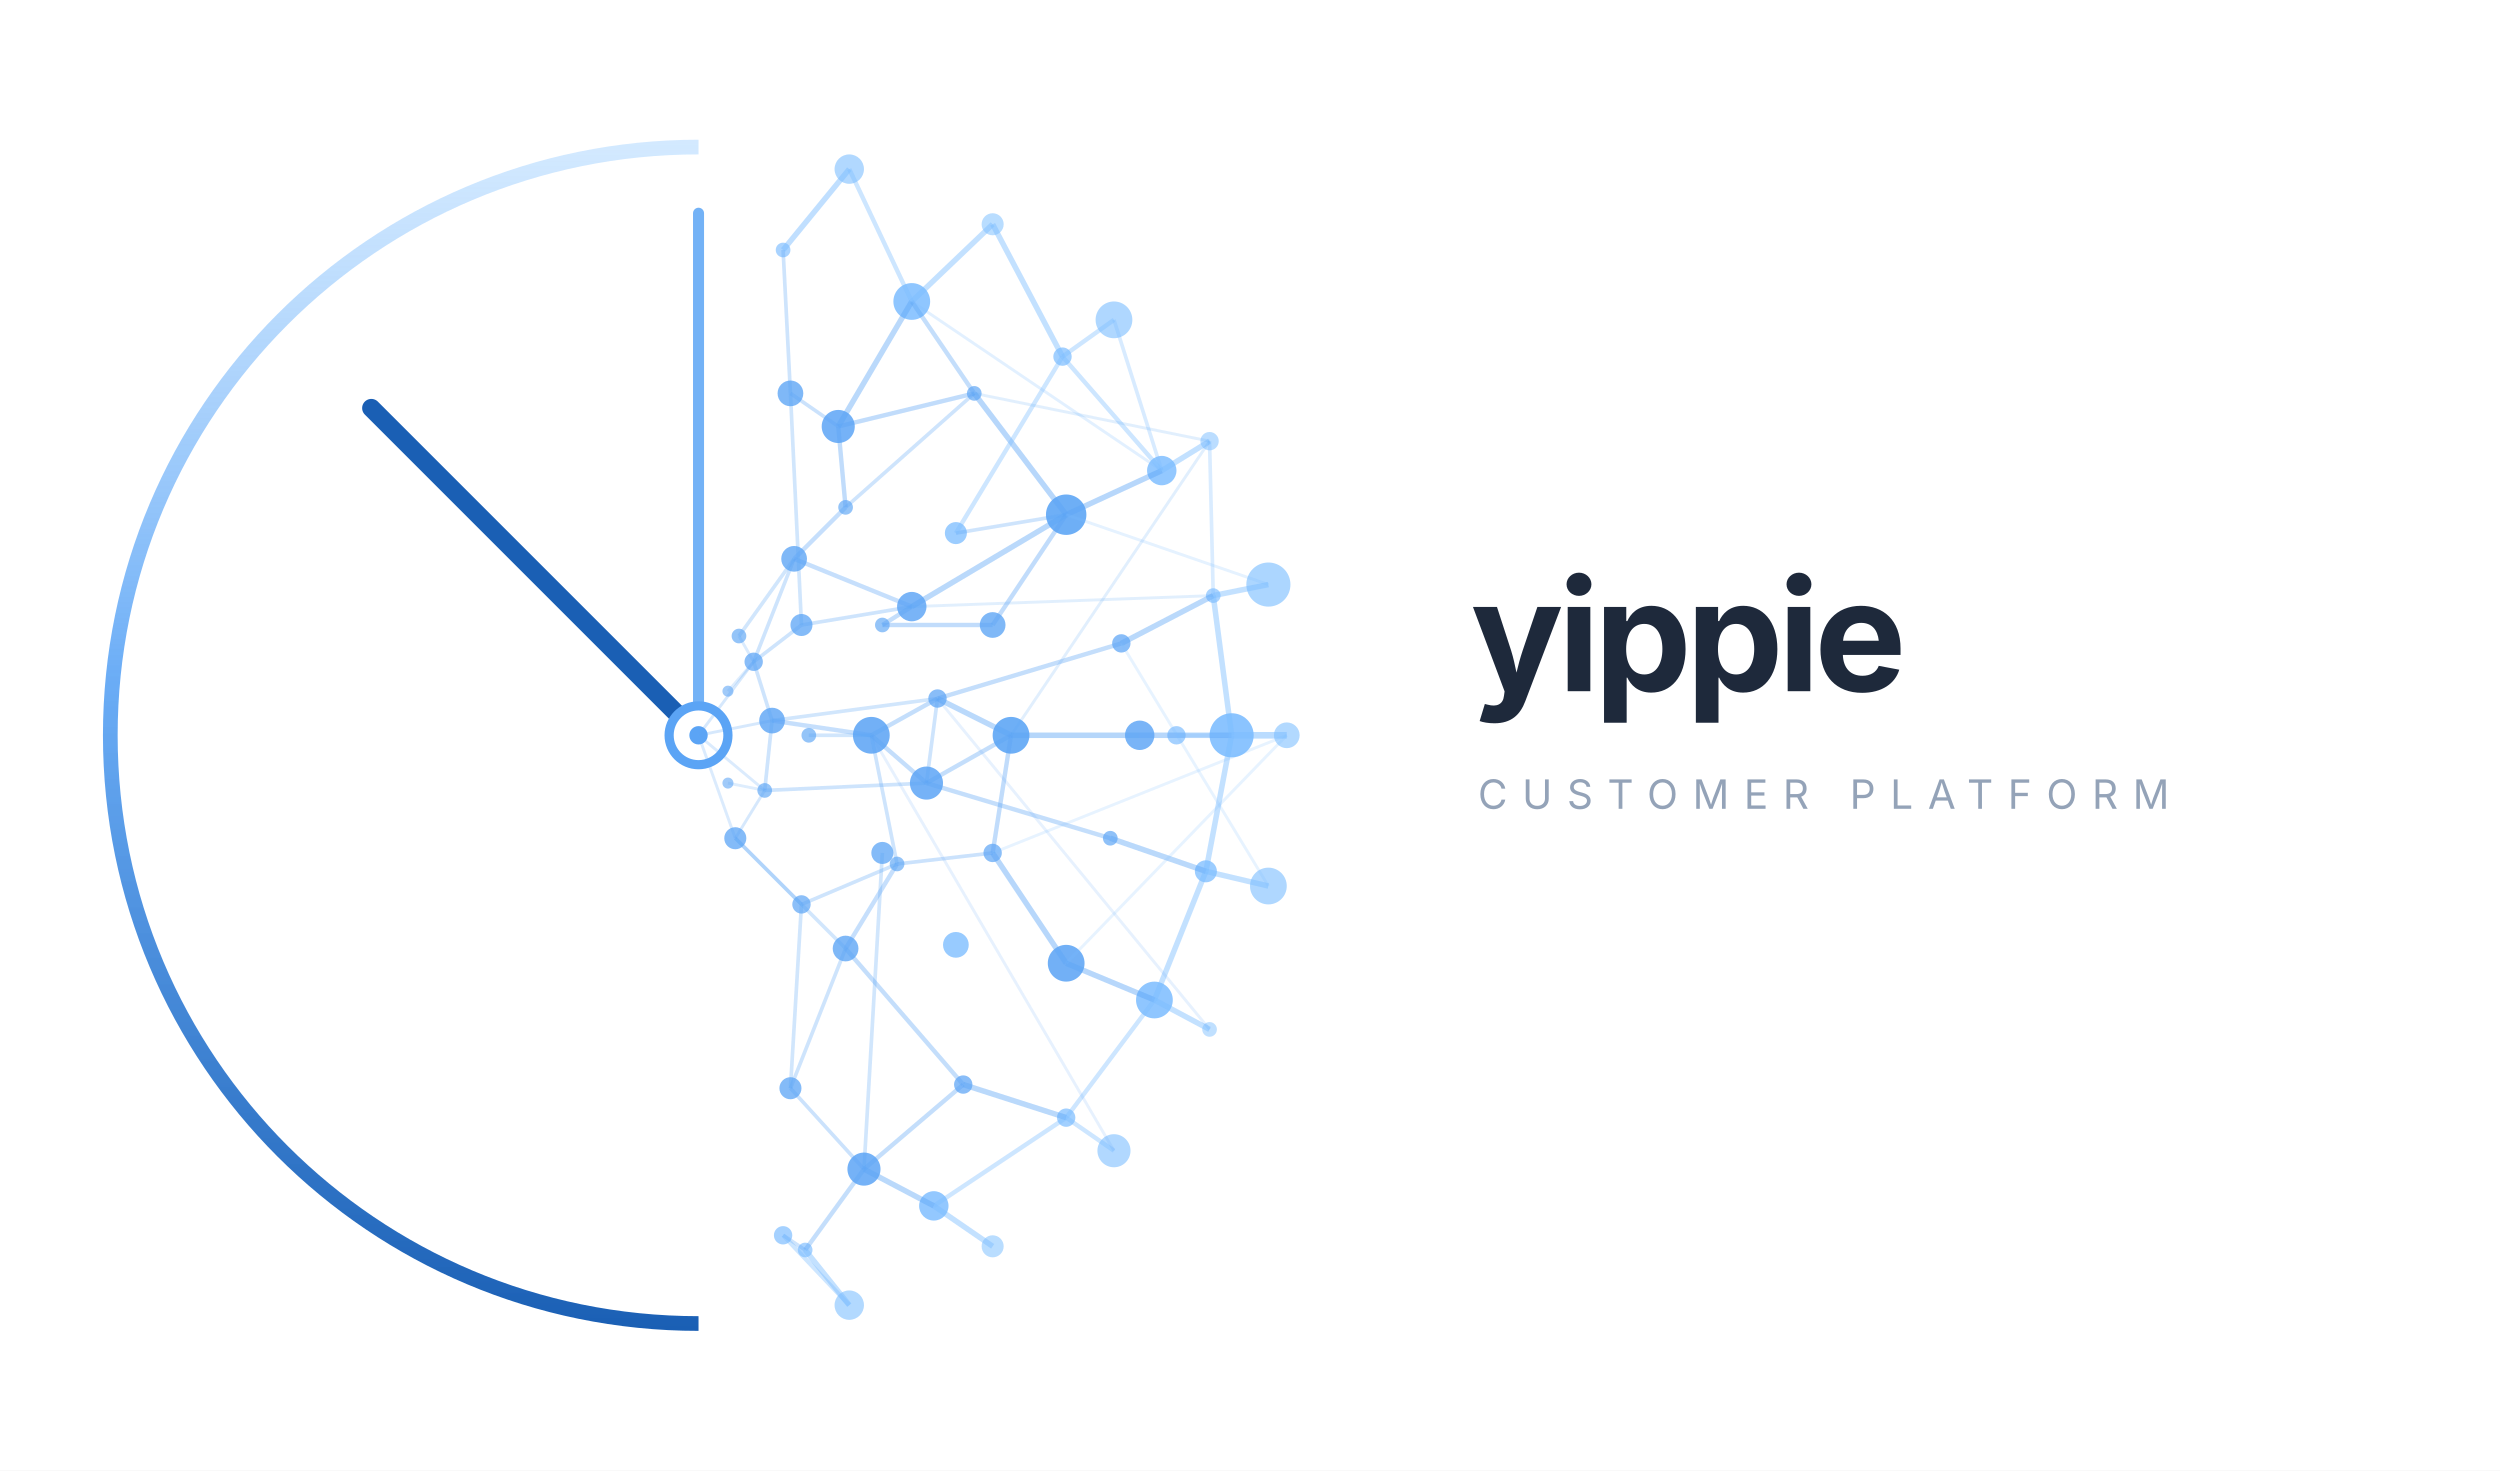
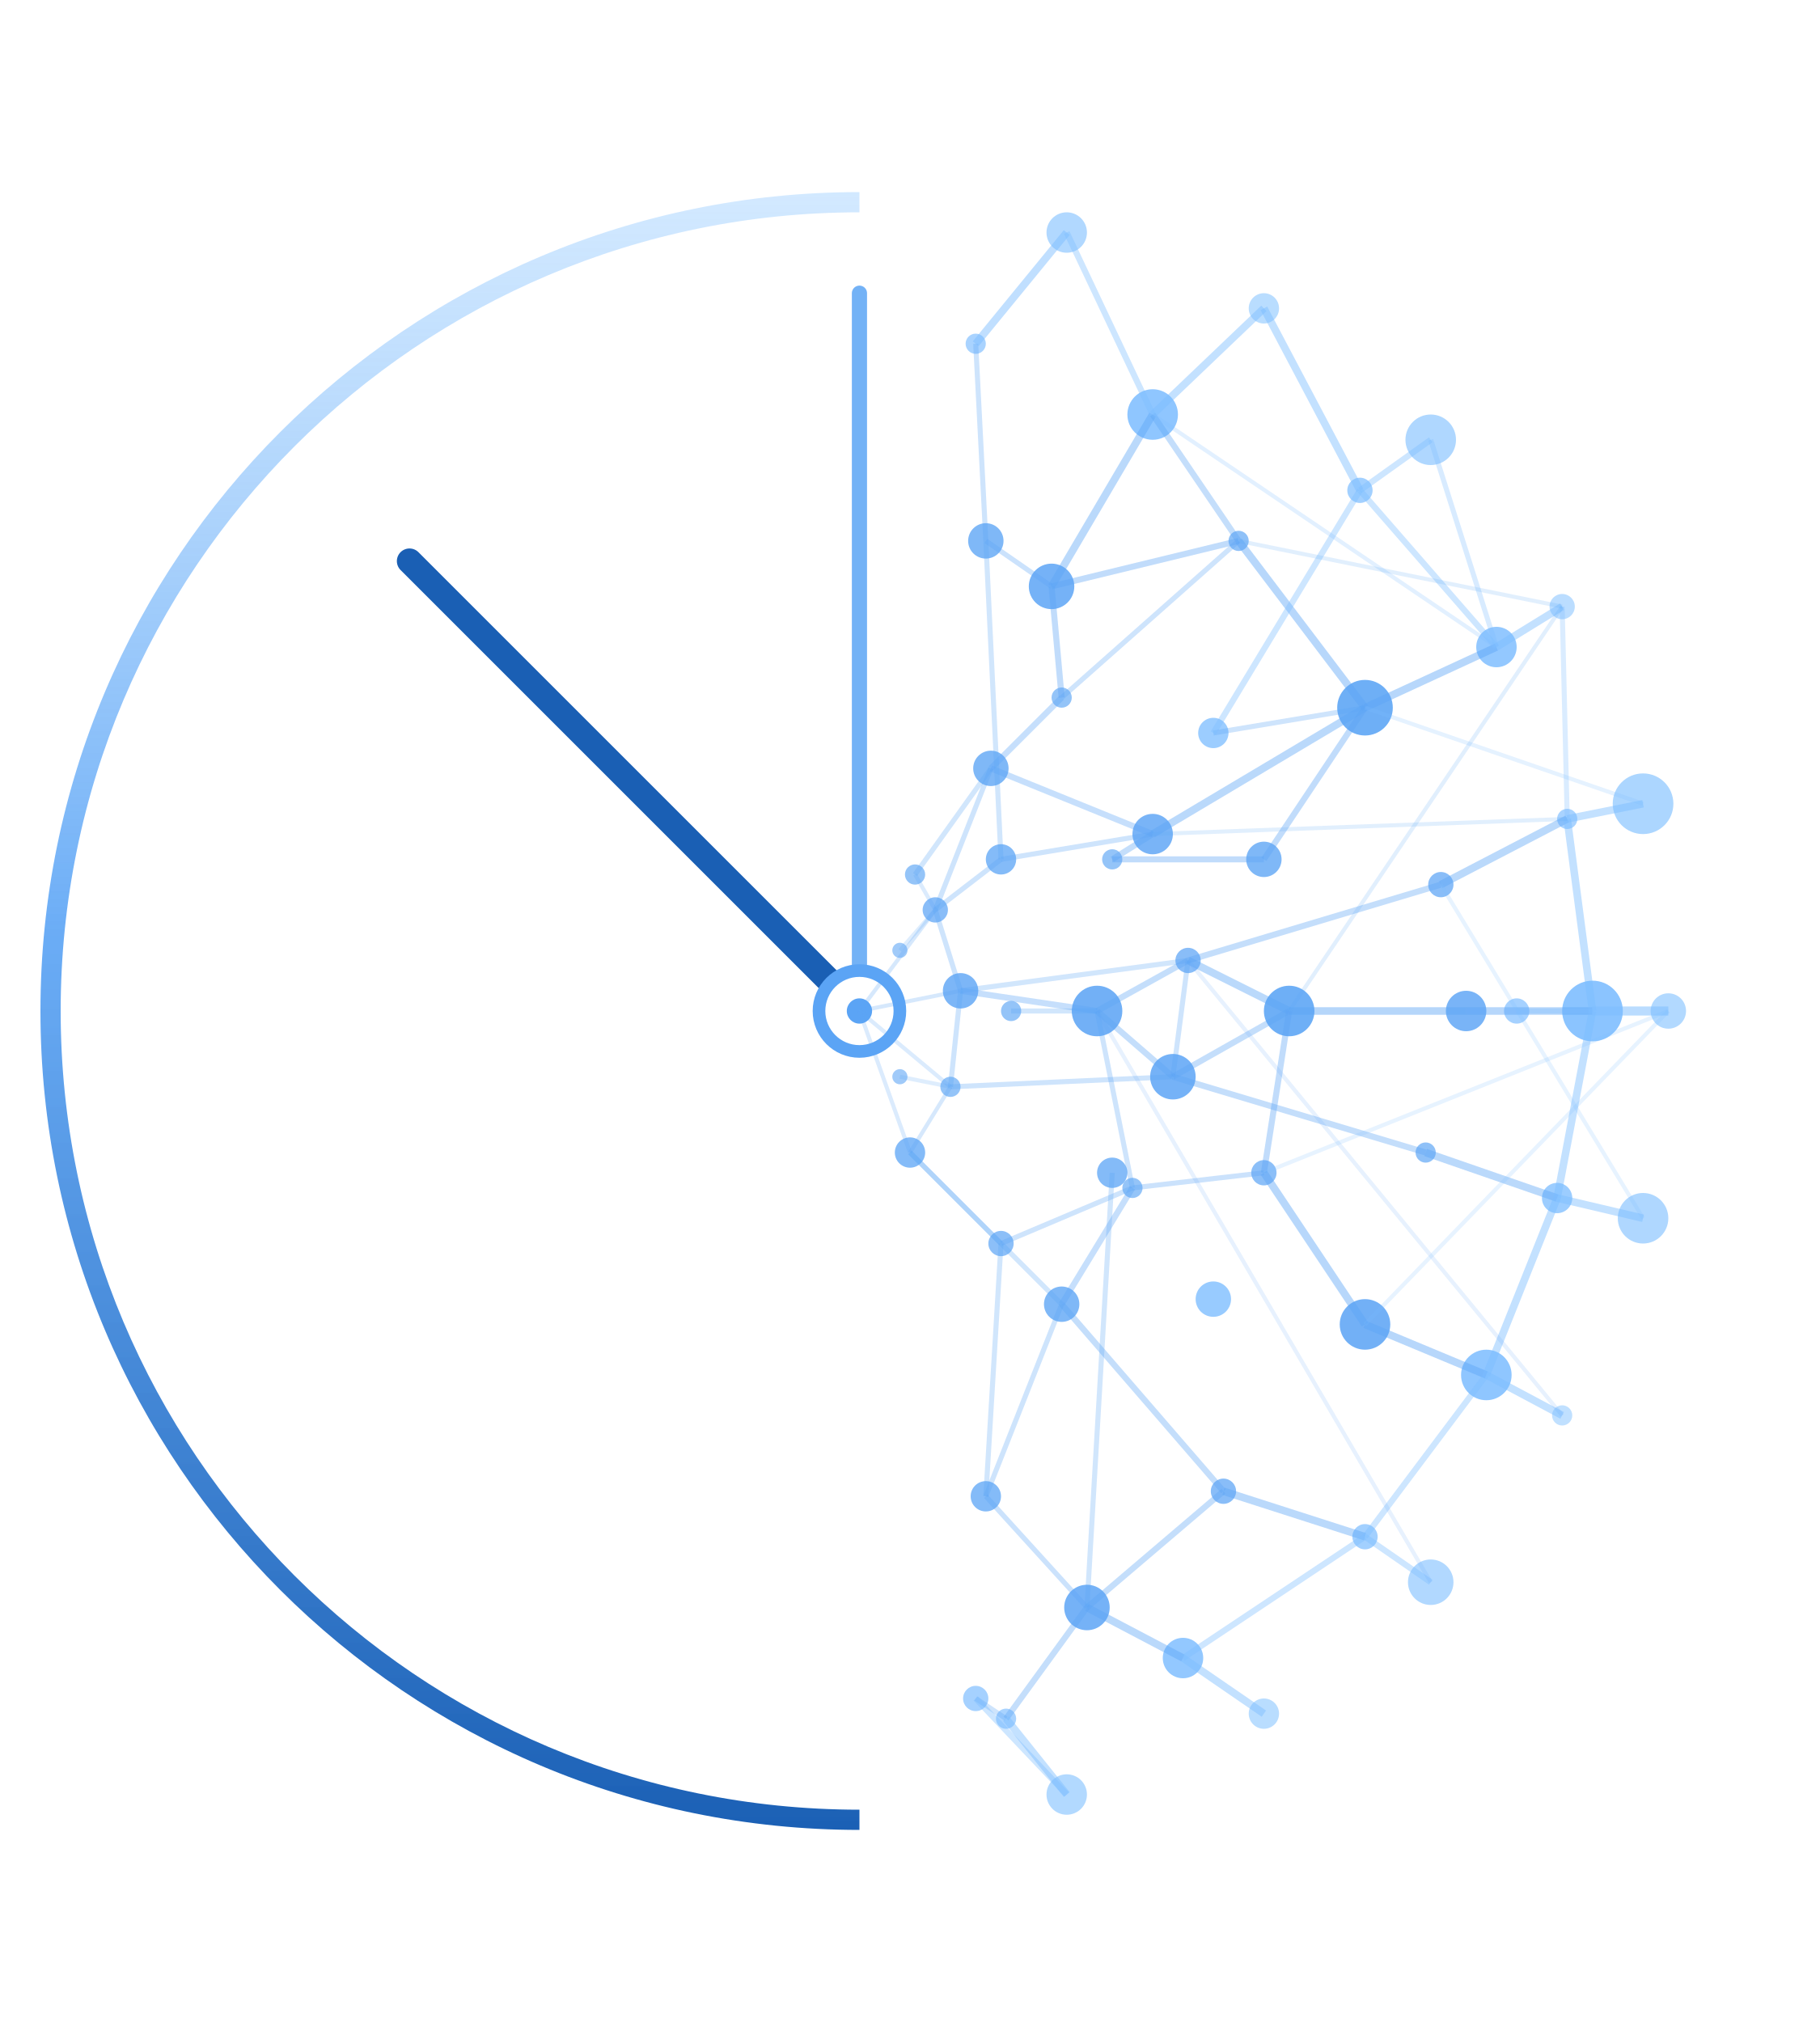
- <svg xmlns="http://www.w3.org/2000/svg" viewBox="0 0 680 400" width="680" height="400">
-   <rect width="680" height="400" fill="#FFFFFF" />
+ <svg xmlns="http://www.w3.org/2000/svg" viewBox="20 0 360 400" width="360" height="400">
+   <rect x="20" y="0" width="360" height="400" fill="#FFFFFF" />
  <defs>
    <linearGradient id="ag1" x1="0" y1="1" x2="0" y2="0" gradientUnits="objectBoundingBox">
      <stop offset="0%" stop-color="#1A5FB4" stop-opacity="1" />
      <stop offset="55%" stop-color="#5BA4F5" stop-opacity="0.9" />
      <stop offset="100%" stop-color="#A8D4FF" stop-opacity="0.5" />
    </linearGradient>
  </defs>
  <path d="M 190 362 A 162 162 0 0 1 190 38 L 190 42 A 158 158 0 0 0 190 358 Z" fill="url(#ag1)" />
  <line x1="190" y1="200" x2="101" y2="111" stroke="#1A5FB4" stroke-width="5" stroke-linecap="round" />
  <line x1="190" y1="200" x2="190" y2="58" stroke="#5BA4F5" stroke-width="3" stroke-linecap="round" opacity="0.85" />
  <circle cx="190" cy="200" r="8" fill="#FFFFFF" stroke="#5BA4F5" stroke-width="2.5" />
  <circle cx="190" cy="200" r="2.5" fill="#5BA4F5" />
  <circle cx="231" cy="46" r="4" fill="#A8D4FF" opacity="0.90" />
  <circle cx="270" cy="61" r="3" fill="#A8D4FF" opacity="0.80" />
  <circle cx="303" cy="87" r="5" fill="#A8D4FF" opacity="0.92" />
  <circle cx="329" cy="120" r="2.5" fill="#A8D4FF" opacity="0.78" />
  <circle cx="345" cy="159" r="6" fill="#A8D4FF" opacity="0.95" />
  <circle cx="350" cy="200" r="3.5" fill="#A8D4FF" opacity="0.88" />
  <circle cx="345" cy="241" r="5" fill="#A8D4FF" opacity="0.92" />
  <circle cx="329" cy="280" r="2" fill="#A8D4FF" opacity="0.72" />
  <circle cx="303" cy="313" r="4.5" fill="#A8D4FF" opacity="0.90" />
  <circle cx="270" cy="339" r="3" fill="#A8D4FF" opacity="0.80" />
  <circle cx="231" cy="355" r="4" fill="#A8D4FF" opacity="0.88" />
  <circle cx="248" cy="82" r="5" fill="#7BBCFF" opacity="0.85" />
  <circle cx="289" cy="97" r="2.5" fill="#7BBCFF" opacity="0.70" />
  <circle cx="316" cy="128" r="4" fill="#7BBCFF" opacity="0.82" />
  <circle cx="330" cy="162" r="2" fill="#7BBCFF" opacity="0.65" />
  <circle cx="335" cy="200" r="6" fill="#7BBCFF" opacity="0.88" />
  <circle cx="328" cy="237" r="3" fill="#7BBCFF" opacity="0.75" />
  <circle cx="314" cy="272" r="5" fill="#7BBCFF" opacity="0.85" />
  <circle cx="290" cy="304" r="2.5" fill="#7BBCFF" opacity="0.70" />
  <circle cx="254" cy="328" r="4" fill="#7BBCFF" opacity="0.82" />
  <circle cx="219" cy="340" r="2" fill="#7BBCFF" opacity="0.65" />
  <circle cx="260" cy="145" r="3" fill="#7BBCFF" opacity="0.75" />
  <circle cx="320" cy="200" r="2.5" fill="#7BBCFF" opacity="0.68" />
  <circle cx="260" cy="257" r="3.5" fill="#7BBCFF" opacity="0.78" />
  <circle cx="213" cy="68" r="2" fill="#7BBCFF" opacity="0.65" />
  <circle cx="213" cy="336" r="2.5" fill="#7BBCFF" opacity="0.68" />
  <circle cx="228" cy="116" r="4.5" fill="#5BA4F5" opacity="0.84" />
  <circle cx="265" cy="107" r="2" fill="#5BA4F5" opacity="0.68" />
  <circle cx="290" cy="140" r="5.5" fill="#5BA4F5" opacity="0.88" />
  <circle cx="305" cy="175" r="2.5" fill="#5BA4F5" opacity="0.72" />
  <circle cx="310" cy="200" r="4" fill="#5BA4F5" opacity="0.82" />
  <circle cx="302" cy="228" r="2" fill="#5BA4F5" opacity="0.68" />
  <circle cx="290" cy="262" r="5" fill="#5BA4F5" opacity="0.86" />
  <circle cx="262" cy="295" r="2.5" fill="#5BA4F5" opacity="0.72" />
  <circle cx="235" cy="318" r="4.5" fill="#5BA4F5" opacity="0.84" />
  <circle cx="215" cy="296" r="3" fill="#5BA4F5" opacity="0.75" />
  <circle cx="215" cy="107" r="3.5" fill="#5BA4F5" opacity="0.78" />
  <circle cx="275" cy="200" r="5" fill="#5BA4F5" opacity="0.88" />
  <circle cx="240" cy="170" r="2" fill="#5BA4F5" opacity="0.65" />
  <circle cx="240" cy="232" r="3" fill="#5BA4F5" opacity="0.75" />
  <circle cx="270" cy="170" r="3.5" fill="#5BA4F5" opacity="0.78" />
  <circle cx="270" cy="232" r="2.5" fill="#5BA4F5" opacity="0.70" />
  <circle cx="216" cy="152" r="3.5" fill="#5BA4F5" opacity="0.78" />
  <circle cx="230" cy="138" r="2" fill="#5BA4F5" opacity="0.65" />
  <circle cx="248" cy="165" r="4" fill="#5BA4F5" opacity="0.82" />
  <circle cx="255" cy="190" r="2.5" fill="#5BA4F5" opacity="0.72" />
  <circle cx="252" cy="213" r="4.5" fill="#5BA4F5" opacity="0.84" />
  <circle cx="244" cy="235" r="2" fill="#5BA4F5" opacity="0.65" />
  <circle cx="230" cy="258" r="3.5" fill="#5BA4F5" opacity="0.78" />
  <circle cx="218" cy="246" r="2.5" fill="#5BA4F5" opacity="0.70" />
  <circle cx="218" cy="170" r="3" fill="#5BA4F5" opacity="0.75" />
  <circle cx="237" cy="200" r="5" fill="#5BA4F5" opacity="0.86" />
  <circle cx="220" cy="200" r="2" fill="#5BA4F5" opacity="0.65" />
  <circle cx="205" cy="180" r="2.5" fill="#5BA4F5" opacity="0.72" />
  <circle cx="210" cy="196" r="3.5" fill="#5BA4F5" opacity="0.80" />
  <circle cx="208" cy="215" r="2" fill="#5BA4F5" opacity="0.65" />
  <circle cx="200" cy="228" r="3" fill="#5BA4F5" opacity="0.75" />
  <circle cx="201" cy="173" r="2" fill="#5BA4F5" opacity="0.65" />
  <circle cx="198" cy="188" r="1.5" fill="#5BA4F5" opacity="0.58" />
  <circle cx="198" cy="213" r="1.5" fill="#5BA4F5" opacity="0.58" />
  <line x1="190" y1="200" x2="205" y2="180" stroke="#5BA4F5" stroke-width="0.8" opacity="0.25" />
  <line x1="190" y1="200" x2="210" y2="196" stroke="#5BA4F5" stroke-width="0.8" opacity="0.25" />
  <line x1="190" y1="200" x2="208" y2="215" stroke="#5BA4F5" stroke-width="0.8" opacity="0.22" />
  <line x1="190" y1="200" x2="200" y2="228" stroke="#5BA4F5" stroke-width="0.8" opacity="0.22" />
  <line x1="205" y1="180" x2="210" y2="196" stroke="#5BA4F5" stroke-width="1" opacity="0.30" />
  <line x1="210" y1="196" x2="208" y2="215" stroke="#5BA4F5" stroke-width="1" opacity="0.30" />
  <line x1="208" y1="215" x2="200" y2="228" stroke="#5BA4F5" stroke-width="0.8" opacity="0.25" />
  <line x1="205" y1="180" x2="201" y2="173" stroke="#5BA4F5" stroke-width="0.8" opacity="0.22" />
  <line x1="198" y1="188" x2="205" y2="180" stroke="#5BA4F5" stroke-width="0.8" opacity="0.20" />
  <line x1="198" y1="213" x2="208" y2="215" stroke="#5BA4F5" stroke-width="0.8" opacity="0.20" />
  <line x1="205" y1="180" x2="216" y2="152" stroke="#5BA4F5" stroke-width="1" opacity="0.30" />
  <line x1="205" y1="180" x2="218" y2="170" stroke="#5BA4F5" stroke-width="1" opacity="0.30" />
  <line x1="210" y1="196" x2="237" y2="200" stroke="#5BA4F5" stroke-width="1.2" opacity="0.35" />
  <line x1="210" y1="196" x2="255" y2="190" stroke="#5BA4F5" stroke-width="1" opacity="0.28" />
  <line x1="208" y1="215" x2="252" y2="213" stroke="#5BA4F5" stroke-width="1" opacity="0.30" />
  <line x1="200" y1="228" x2="218" y2="246" stroke="#5BA4F5" stroke-width="1" opacity="0.28" />
  <line x1="200" y1="228" x2="230" y2="258" stroke="#5BA4F5" stroke-width="1" opacity="0.28" />
  <line x1="201" y1="173" x2="216" y2="152" stroke="#5BA4F5" stroke-width="1" opacity="0.28" />
  <line x1="216" y1="152" x2="230" y2="138" stroke="#5BA4F5" stroke-width="1.2" opacity="0.35" />
  <line x1="216" y1="152" x2="248" y2="165" stroke="#5BA4F5" stroke-width="1.2" opacity="0.35" />
  <line x1="218" y1="170" x2="248" y2="165" stroke="#5BA4F5" stroke-width="1" opacity="0.30" />
  <line x1="237" y1="200" x2="255" y2="190" stroke="#5BA4F5" stroke-width="1.2" opacity="0.36" />
  <line x1="237" y1="200" x2="252" y2="213" stroke="#5BA4F5" stroke-width="1.2" opacity="0.36" />
  <line x1="237" y1="200" x2="244" y2="235" stroke="#5BA4F5" stroke-width="1" opacity="0.30" />
  <line x1="255" y1="190" x2="252" y2="213" stroke="#5BA4F5" stroke-width="1" opacity="0.30" />
  <line x1="218" y1="246" x2="244" y2="235" stroke="#5BA4F5" stroke-width="1" opacity="0.30" />
  <line x1="244" y1="235" x2="230" y2="258" stroke="#5BA4F5" stroke-width="1.2" opacity="0.35" />
  <line x1="220" y1="200" x2="237" y2="200" stroke="#5BA4F5" stroke-width="1" opacity="0.28" />
  <line x1="230" y1="138" x2="228" y2="116" stroke="#5BA4F5" stroke-width="1.2" opacity="0.38" />
  <line x1="230" y1="138" x2="265" y2="107" stroke="#5BA4F5" stroke-width="1" opacity="0.30" />
  <line x1="248" y1="165" x2="240" y2="170" stroke="#5BA4F5" stroke-width="1.2" opacity="0.36" />
  <line x1="248" y1="165" x2="290" y2="140" stroke="#5BA4F5" stroke-width="1.5" opacity="0.42" />
  <line x1="255" y1="190" x2="275" y2="200" stroke="#5BA4F5" stroke-width="1.5" opacity="0.42" />
  <line x1="255" y1="190" x2="305" y2="175" stroke="#5BA4F5" stroke-width="1.2" opacity="0.36" />
  <line x1="252" y1="213" x2="275" y2="200" stroke="#5BA4F5" stroke-width="1.2" opacity="0.36" />
  <line x1="252" y1="213" x2="302" y2="228" stroke="#5BA4F5" stroke-width="1.2" opacity="0.36" />
  <line x1="244" y1="235" x2="270" y2="232" stroke="#5BA4F5" stroke-width="1" opacity="0.32" />
  <line x1="230" y1="258" x2="215" y2="296" stroke="#5BA4F5" stroke-width="1" opacity="0.30" />
  <line x1="230" y1="258" x2="262" y2="295" stroke="#5BA4F5" stroke-width="1.2" opacity="0.36" />
  <line x1="218" y1="170" x2="215" y2="107" stroke="#5BA4F5" stroke-width="1" opacity="0.28" />
  <line x1="218" y1="246" x2="215" y2="296" stroke="#5BA4F5" stroke-width="1" opacity="0.28" />
  <line x1="228" y1="116" x2="265" y2="107" stroke="#5BA4F5" stroke-width="1.2" opacity="0.38" />
  <line x1="228" y1="116" x2="215" y2="107" stroke="#5BA4F5" stroke-width="1" opacity="0.32" />
  <line x1="265" y1="107" x2="290" y2="140" stroke="#5BA4F5" stroke-width="1.5" opacity="0.44" />
  <line x1="240" y1="170" x2="270" y2="170" stroke="#5BA4F5" stroke-width="1.2" opacity="0.38" />
  <line x1="270" y1="170" x2="290" y2="140" stroke="#5BA4F5" stroke-width="1.2" opacity="0.38" />
  <line x1="275" y1="200" x2="310" y2="200" stroke="#5BA4F5" stroke-width="1.5" opacity="0.45" />
  <line x1="270" y1="232" x2="275" y2="200" stroke="#5BA4F5" stroke-width="1.2" opacity="0.38" />
  <line x1="270" y1="232" x2="290" y2="262" stroke="#5BA4F5" stroke-width="1.5" opacity="0.44" />
  <line x1="262" y1="295" x2="235" y2="318" stroke="#5BA4F5" stroke-width="1.2" opacity="0.36" />
  <line x1="215" y1="296" x2="235" y2="318" stroke="#5BA4F5" stroke-width="1" opacity="0.32" />
  <line x1="240" y1="232" x2="235" y2="318" stroke="#5BA4F5" stroke-width="1" opacity="0.28" />
  <line x1="215" y1="107" x2="213" y2="68" stroke="#5BA4F5" stroke-width="1" opacity="0.30" />
  <line x1="228" y1="116" x2="248" y2="82" stroke="#5BA4F5" stroke-width="1.5" opacity="0.42" />
  <line x1="265" y1="107" x2="248" y2="82" stroke="#5BA4F5" stroke-width="1.2" opacity="0.36" />
  <line x1="290" y1="140" x2="316" y2="128" stroke="#5BA4F5" stroke-width="1.5" opacity="0.44" />
  <line x1="290" y1="140" x2="260" y2="145" stroke="#5BA4F5" stroke-width="1" opacity="0.30" />
  <line x1="305" y1="175" x2="330" y2="162" stroke="#5BA4F5" stroke-width="1.5" opacity="0.42" />
  <line x1="310" y1="200" x2="335" y2="200" stroke="#5BA4F5" stroke-width="1.5" opacity="0.44" />
  <line x1="302" y1="228" x2="328" y2="237" stroke="#5BA4F5" stroke-width="1.5" opacity="0.42" />
  <line x1="290" y1="262" x2="314" y2="272" stroke="#5BA4F5" stroke-width="1.5" opacity="0.44" />
  <line x1="262" y1="295" x2="290" y2="304" stroke="#5BA4F5" stroke-width="1.5" opacity="0.42" />
  <line x1="235" y1="318" x2="254" y2="328" stroke="#5BA4F5" stroke-width="1.5" opacity="0.42" />
  <line x1="235" y1="318" x2="219" y2="340" stroke="#5BA4F5" stroke-width="1.2" opacity="0.36" />
  <line x1="213" y1="336" x2="219" y2="340" stroke="#5BA4F5" stroke-width="1" opacity="0.30" />
  <line x1="248" y1="82" x2="270" y2="61" stroke="#7BBCFF" stroke-width="1.5" opacity="0.45" />
  <line x1="260" y1="145" x2="289" y2="97" stroke="#7BBCFF" stroke-width="1.2" opacity="0.38" />
  <line x1="316" y1="128" x2="289" y2="97" stroke="#7BBCFF" stroke-width="1.2" opacity="0.38" />
  <line x1="330" y1="162" x2="335" y2="200" stroke="#7BBCFF" stroke-width="1.5" opacity="0.45" />
  <line x1="335" y1="200" x2="328" y2="237" stroke="#7BBCFF" stroke-width="1.5" opacity="0.45" />
  <line x1="328" y1="237" x2="314" y2="272" stroke="#7BBCFF" stroke-width="1.5" opacity="0.45" />
  <line x1="314" y1="272" x2="290" y2="304" stroke="#7BBCFF" stroke-width="1.2" opacity="0.38" />
  <line x1="290" y1="304" x2="254" y2="328" stroke="#7BBCFF" stroke-width="1.2" opacity="0.38" />
  <line x1="320" y1="200" x2="335" y2="200" stroke="#7BBCFF" stroke-width="1" opacity="0.30" />
  <line x1="213" y1="68" x2="231" y2="46" stroke="#7BBCFF" stroke-width="1.5" opacity="0.48" />
  <line x1="248" y1="82" x2="231" y2="46" stroke="#7BBCFF" stroke-width="1.2" opacity="0.38" />
  <line x1="289" y1="97" x2="270" y2="61" stroke="#7BBCFF" stroke-width="1.5" opacity="0.45" />
  <line x1="289" y1="97" x2="303" y2="87" stroke="#7BBCFF" stroke-width="1.2" opacity="0.38" />
  <line x1="316" y1="128" x2="329" y2="120" stroke="#7BBCFF" stroke-width="1.5" opacity="0.45" />
  <line x1="330" y1="162" x2="345" y2="159" stroke="#7BBCFF" stroke-width="1.5" opacity="0.45" />
  <line x1="335" y1="200" x2="350" y2="200" stroke="#7BBCFF" stroke-width="1.8" opacity="0.52" />
  <line x1="328" y1="237" x2="345" y2="241" stroke="#7BBCFF" stroke-width="1.5" opacity="0.45" />
  <line x1="314" y1="272" x2="329" y2="280" stroke="#7BBCFF" stroke-width="1.5" opacity="0.45" />
  <line x1="290" y1="304" x2="303" y2="313" stroke="#7BBCFF" stroke-width="1.2" opacity="0.38" />
  <line x1="254" y1="328" x2="270" y2="339" stroke="#7BBCFF" stroke-width="1.5" opacity="0.45" />
  <line x1="219" y1="340" x2="231" y2="355" stroke="#7BBCFF" stroke-width="1.5" opacity="0.45" />
  <line x1="213" y1="336" x2="231" y2="355" stroke="#7BBCFF" stroke-width="1.2" opacity="0.38" />
  <line x1="316" y1="128" x2="303" y2="87" stroke="#7BBCFF" stroke-width="1" opacity="0.30" />
  <line x1="330" y1="162" x2="329" y2="120" stroke="#7BBCFF" stroke-width="1" opacity="0.28" />
  <line x1="248" y1="82" x2="316" y2="128" stroke="#7BBCFF" stroke-width="0.8" opacity="0.22" />
  <line x1="290" y1="140" x2="345" y2="159" stroke="#7BBCFF" stroke-width="0.8" opacity="0.20" />
  <line x1="275" y1="200" x2="329" y2="120" stroke="#5BA4F5" stroke-width="0.8" opacity="0.18" />
  <line x1="305" y1="175" x2="345" y2="241" stroke="#7BBCFF" stroke-width="0.8" opacity="0.18" />
  <line x1="255" y1="190" x2="329" y2="280" stroke="#5BA4F5" stroke-width="0.8" opacity="0.15" />
  <line x1="270" y1="232" x2="350" y2="200" stroke="#7BBCFF" stroke-width="0.8" opacity="0.18" />
  <line x1="248" y1="165" x2="330" y2="162" stroke="#5BA4F5" stroke-width="0.8" opacity="0.18" />
  <line x1="265" y1="107" x2="329" y2="120" stroke="#5BA4F5" stroke-width="0.8" opacity="0.18" />
  <line x1="290" y1="262" x2="350" y2="200" stroke="#7BBCFF" stroke-width="0.8" opacity="0.18" />
  <line x1="237" y1="200" x2="303" y2="313" stroke="#5BA4F5" stroke-width="0.8" opacity="0.15" />
-   <text x="400" y="188" font-family="system-ui,-apple-system,sans-serif" font-size="42" font-weight="700" fill="#1E293B" letter-spacing="-1.5">yippie</text>
-   <text x="402" y="220" font-family="system-ui,-apple-system,sans-serif" font-size="11" font-weight="400" fill="#94A3B8" letter-spacing="4">CUSTOMER PLATFORM</text>
</svg>
